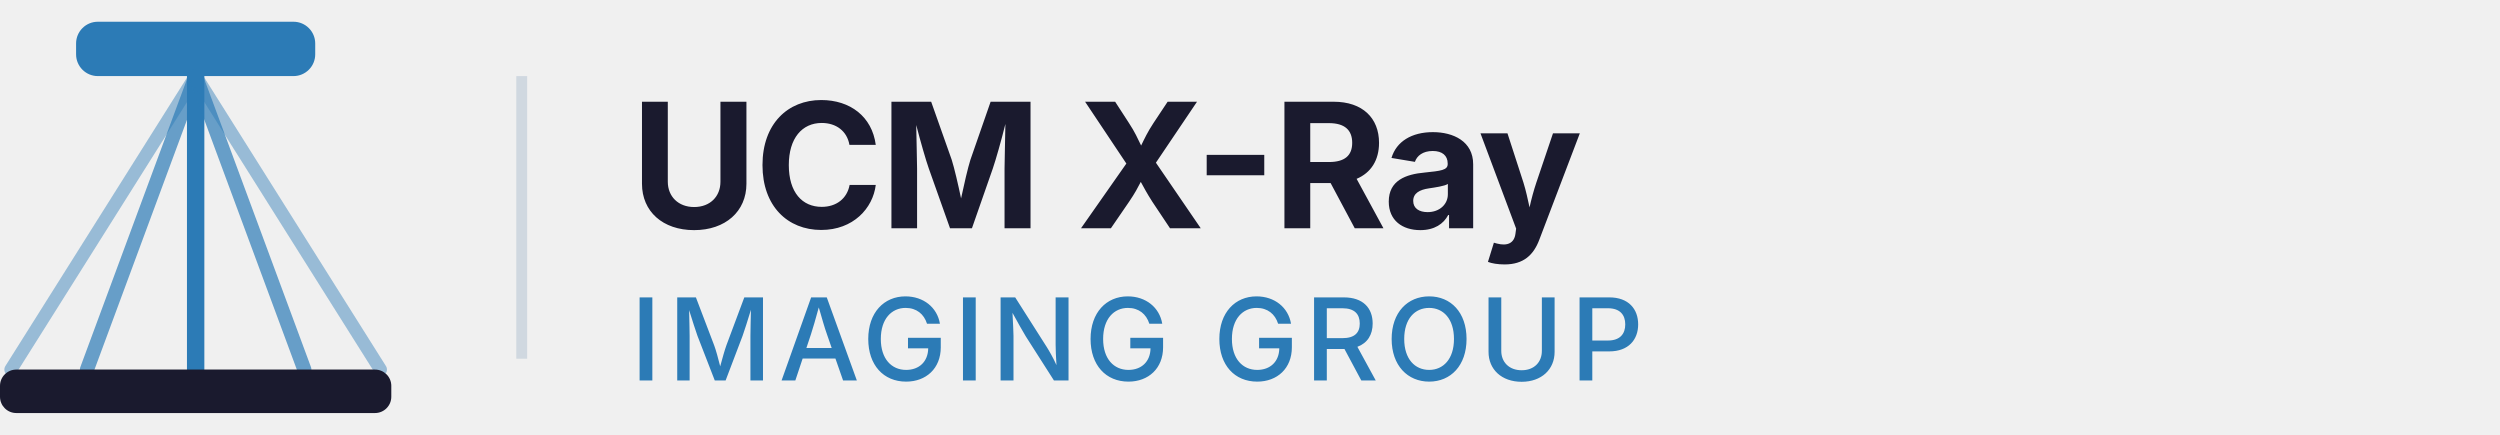
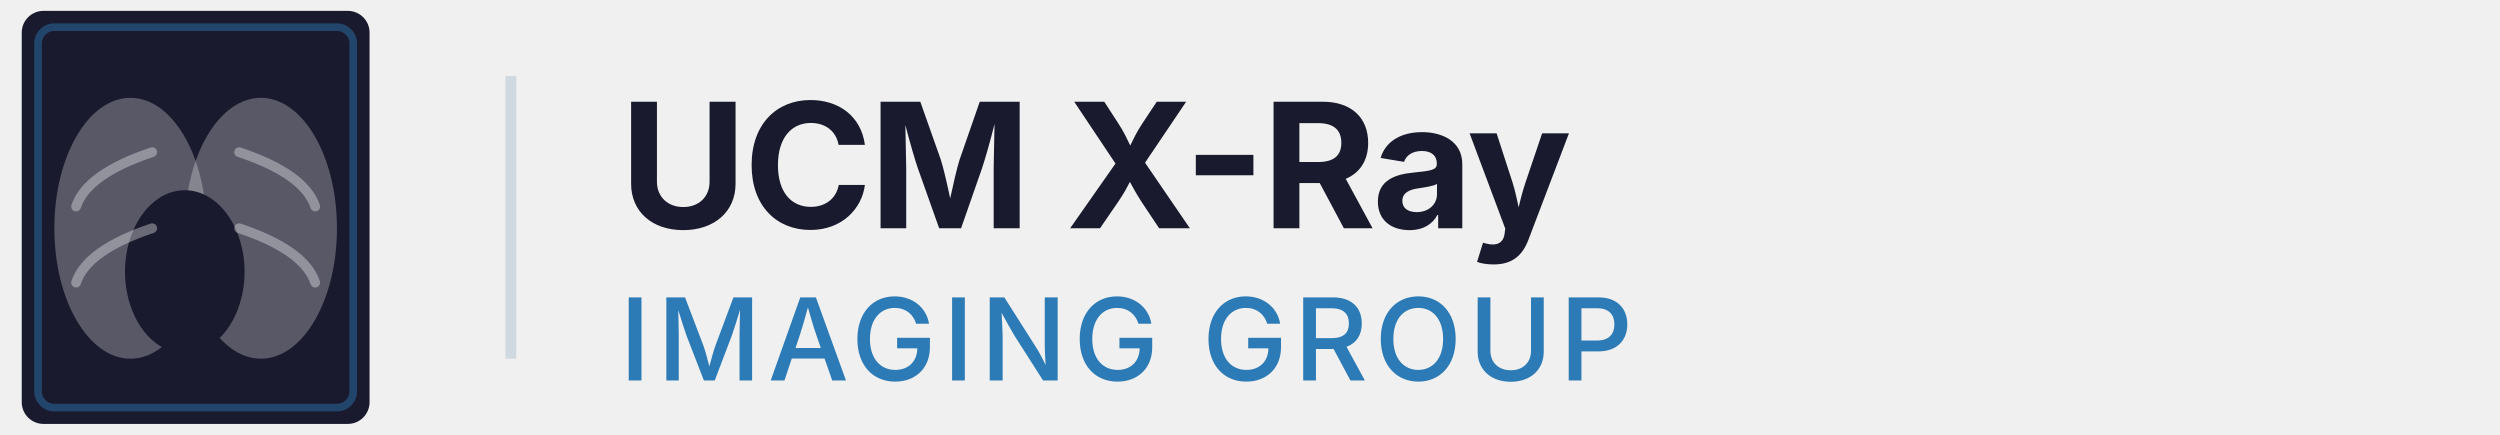
<svg xmlns="http://www.w3.org/2000/svg" width="230" height="40" viewBox="0 0 230 40">
-   <rect x="7" y="2" width="22" height="5" rx="2" fill="#2c7bb6" />
-   <line x1="18" y1="7" x2="1" y2="34" stroke="#2c7bb6" stroke-width="1.2" stroke-linecap="round" opacity="0.45" />
-   <line x1="18" y1="7" x2="8" y2="34" stroke="#2c7bb6" stroke-width="1.3" stroke-linecap="round" opacity="0.70" />
-   <line x1="18" y1="7" x2="18" y2="34" stroke="#2c7bb6" stroke-width="1.6" stroke-linecap="round" />
-   <line x1="18" y1="7" x2="28" y2="34" stroke="#2c7bb6" stroke-width="1.3" stroke-linecap="round" opacity="0.70" />
-   <line x1="18" y1="7" x2="35" y2="34" stroke="#2c7bb6" stroke-width="1.2" stroke-linecap="round" opacity="0.45" />
-   <rect x="0" y="34" width="36" height="4" rx="1.5" fill="#1a1a2e" />
-   <line x1="48" y1="7" x2="48" y2="33" stroke="#d0d8e0" stroke-width="1" />
-   <text x="58" y="21" font-family="Inter,-apple-system,Helvetica,sans-serif" font-size="16" font-weight="700" fill="#1a1a2e" letter-spacing="-0.3">UCM X-Ray</text>
-   <text x="58" y="35" font-family="Inter,-apple-system,Helvetica,sans-serif" font-size="10.5" font-weight="500" fill="#2c7bb6" letter-spacing="0.6">IMAGING GROUP</text>
+   <rect x="2" y="1" width="32" height="38" rx="2" fill="#1a1a2e" />
+   <rect x="3.5" y="2.5" width="29" height="35" rx="1.5" fill="none" stroke="#2c7bb6" stroke-width="0.7" opacity="0.45" />
+   <ellipse cx="12" cy="21" rx="7" ry="12" fill="white" opacity="0.27" />
+   <ellipse cx="24" cy="21" rx="7" ry="12" fill="white" opacity="0.27" />
+   <ellipse cx="17" cy="25" rx="5.5" ry="7.5" fill="#1a1a2e" />
+   <path d="M14 14 Q8 16 7 19" fill="none" stroke="white" stroke-width="0.9" opacity="0.35" stroke-linecap="round" />
+   <path d="M14 21 Q8 23 7 26" fill="none" stroke="white" stroke-width="0.9" opacity="0.35" stroke-linecap="round" />
+   <path d="M22 14 Q28 16 29 19" fill="none" stroke="white" stroke-width="0.9" opacity="0.35" stroke-linecap="round" />
+   <path d="M22 21 Q28 23 29 26" fill="none" stroke="white" stroke-width="0.9" opacity="0.35" stroke-linecap="round" />
+   <line x1="47" y1="7" x2="47" y2="33" stroke="#d0d8e0" stroke-width="1" />
+   <text x="57" y="21" font-family="Inter,-apple-system,Helvetica,sans-serif" font-size="16" font-weight="700" fill="#1a1a2e" letter-spacing="-0.3">UCM X-Ray</text>
+   <text x="57" y="35" font-family="Inter,-apple-system,Helvetica,sans-serif" font-size="10.5" font-weight="500" fill="#2c7bb6" letter-spacing="0.6">IMAGING GROUP</text>
</svg>
